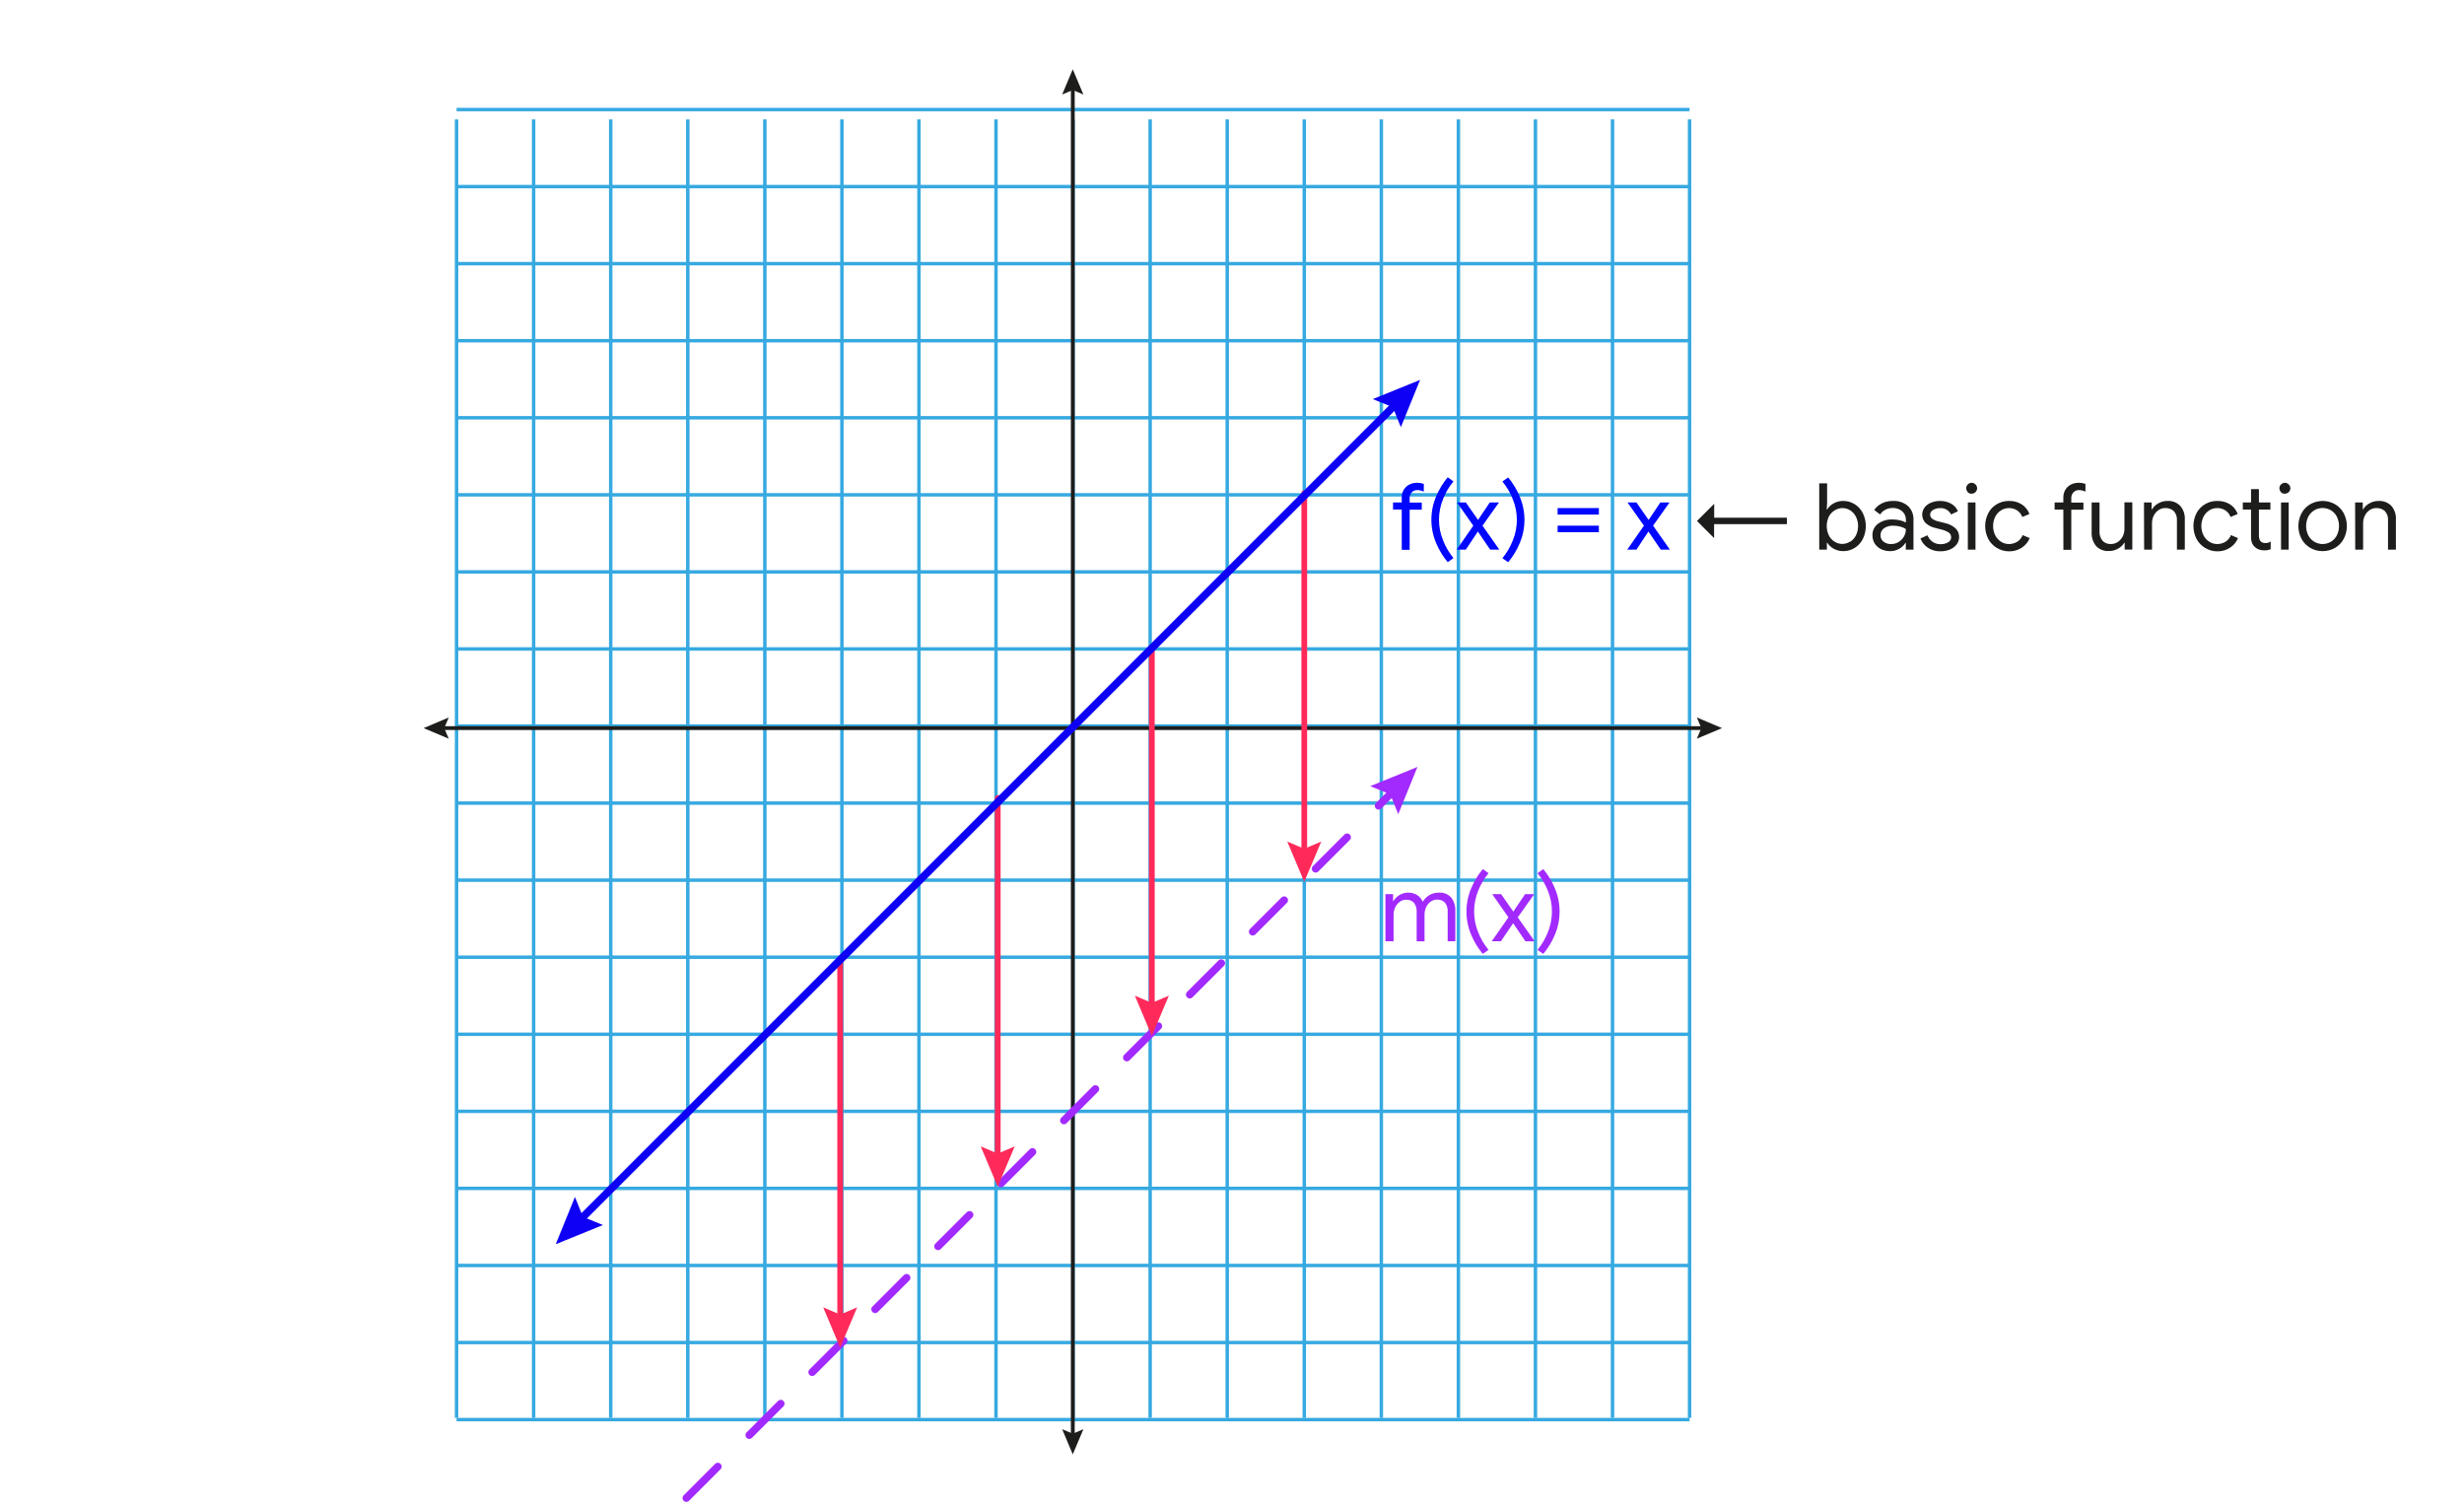
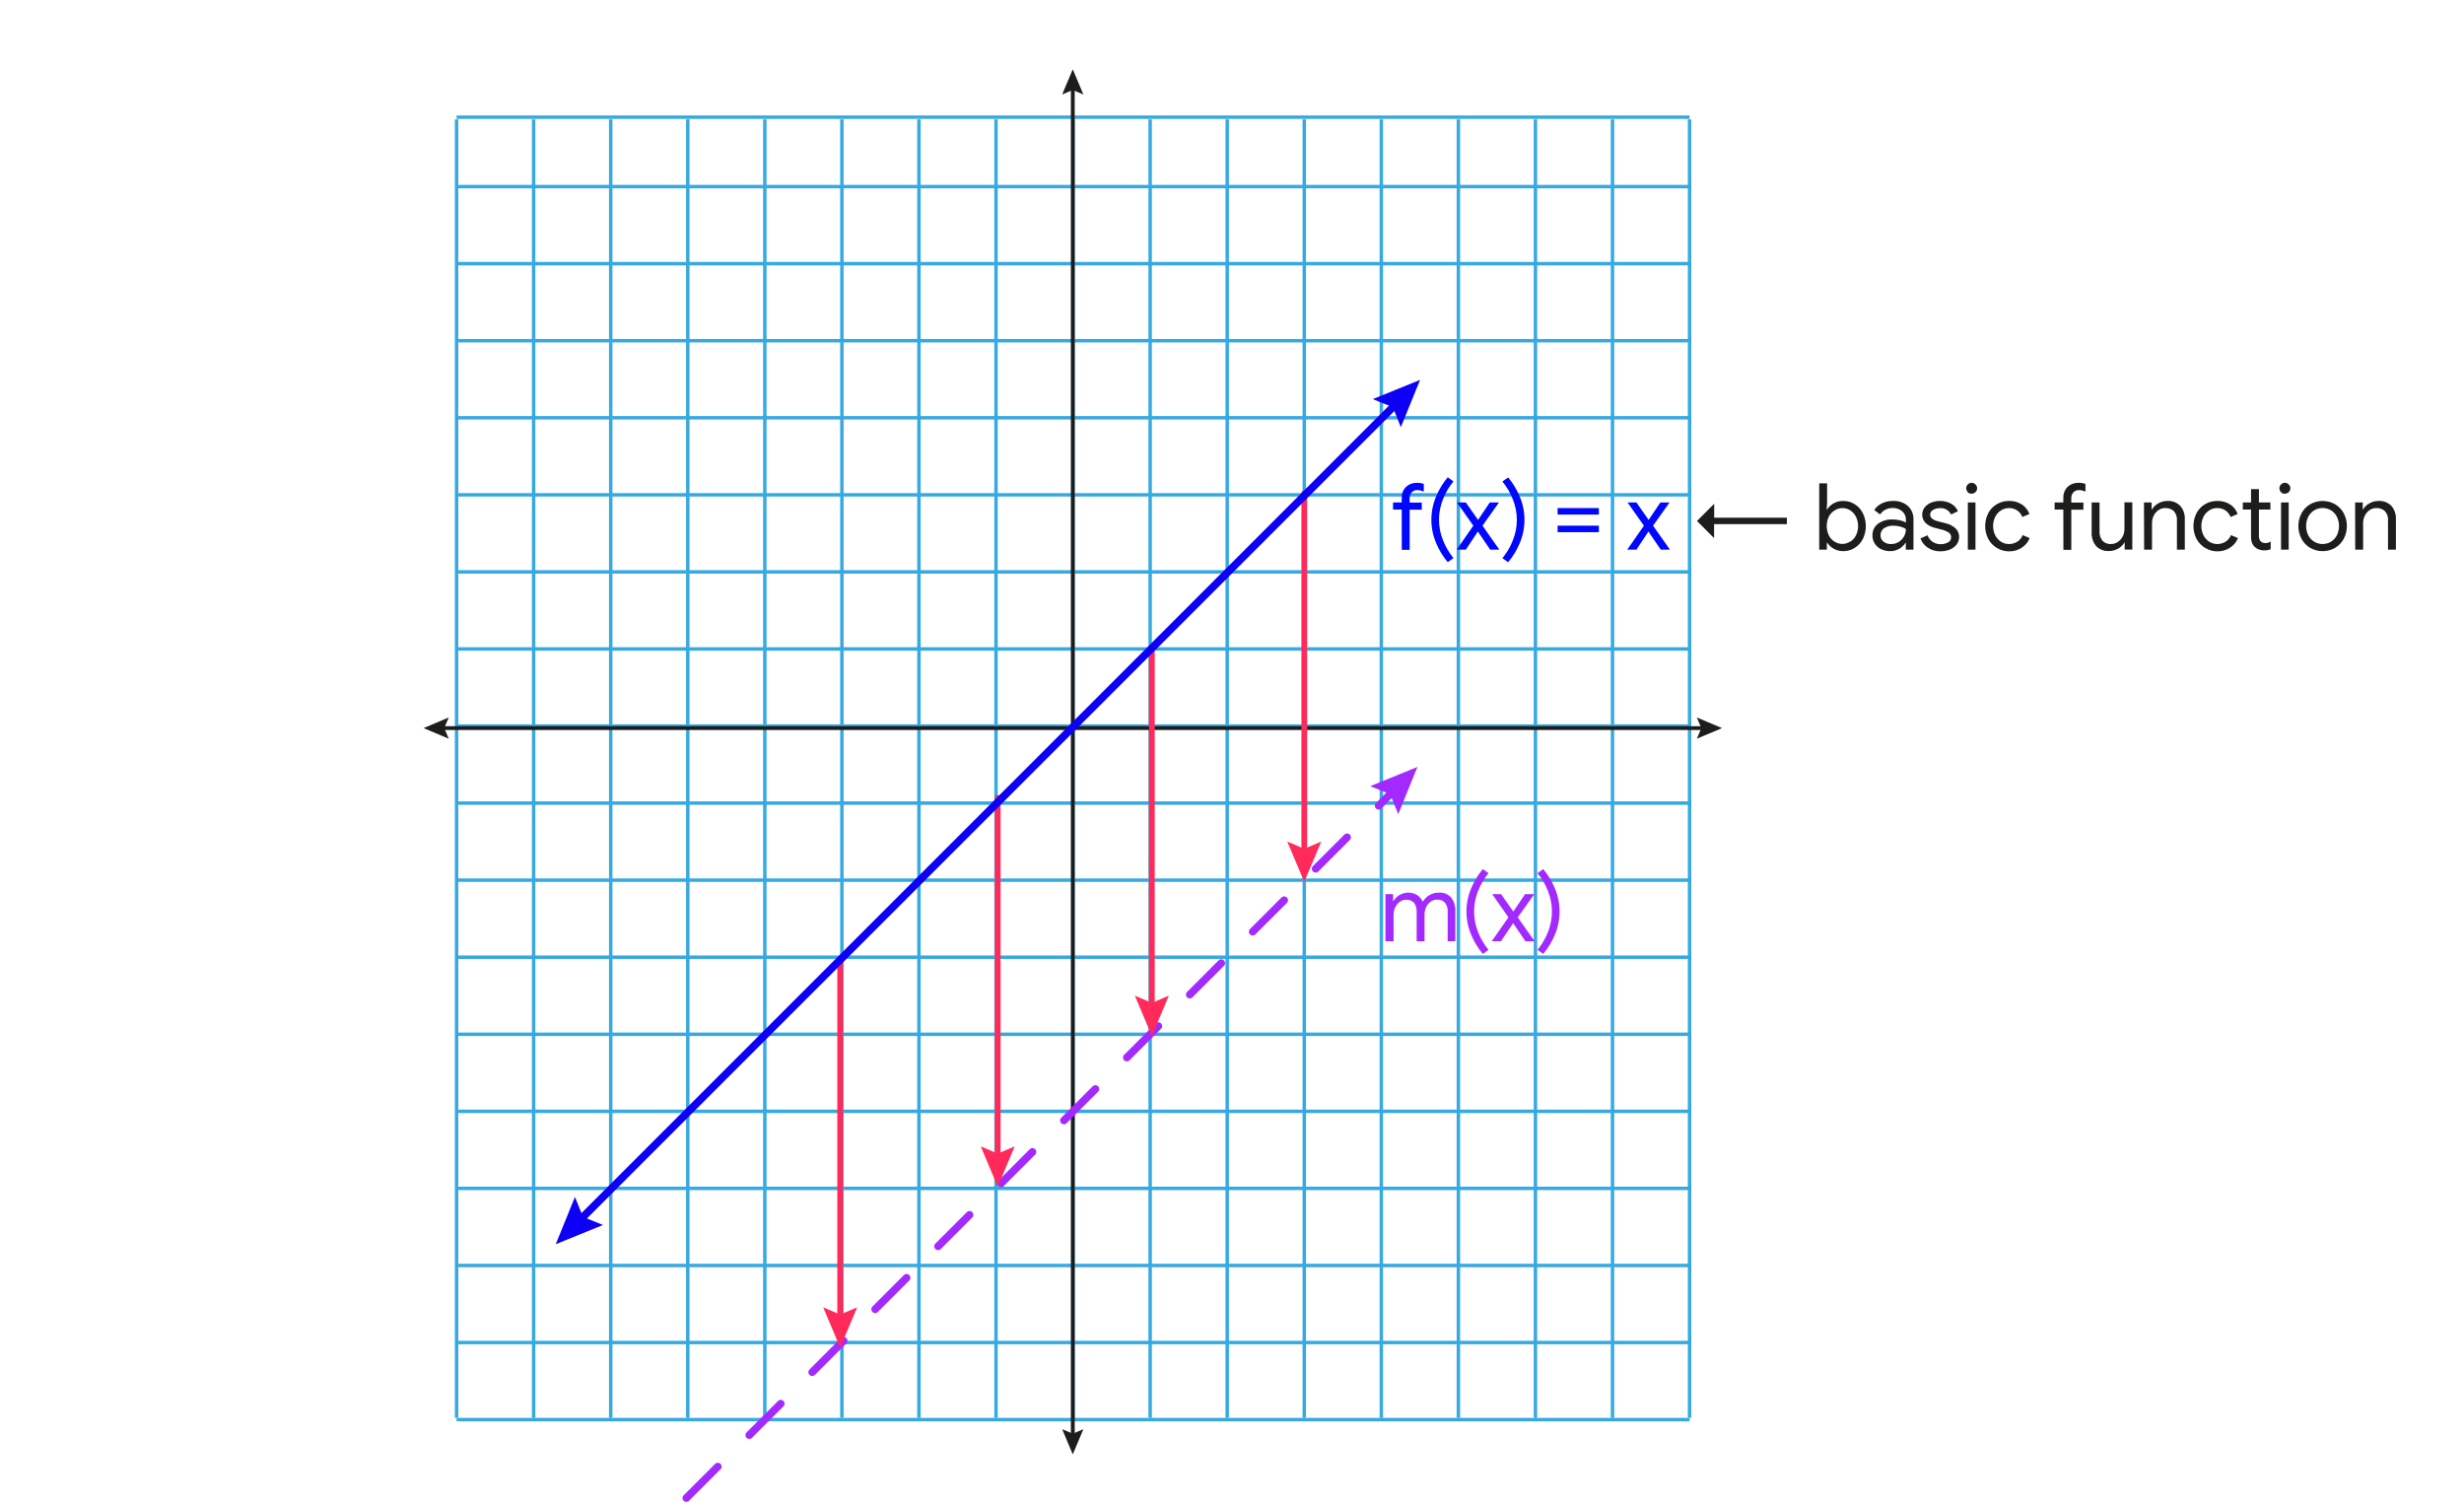
<svg xmlns="http://www.w3.org/2000/svg" id="Mathematic_Background" data-name="Mathematic Background" viewBox="0 0 644 393.5">
  <defs>
    <style>.cls-1{fill:#36a9e1;}.cls-10,.cls-2,.cls-5,.cls-6,.cls-8{fill:none;stroke-linecap:round;stroke-linejoin:round;}.cls-2{stroke:#1d1d1b;}.cls-3{fill:#1d1d1b;}.cls-4{fill:#7f8c8d;}.cls-5,.cls-6{stroke:#a22aff;}.cls-10,.cls-5,.cls-6{stroke-width:2px;}.cls-5{stroke-dasharray:11.63 11.63;}.cls-7{fill:#a22aff;}.cls-8{stroke:#ff2a5a;stroke-width:1.5px;}.cls-9{fill:#ff2a5a;}.cls-10{stroke:#0d00f4;}.cls-11{fill:#0d00f4;}.cls-12{fill:#0007ff;}</style>
  </defs>
  <rect class="cls-1" x="119.33" y="370.58" width="322.26" height="0.9" />
  <rect class="cls-1" x="119.33" y="350.44" width="322.26" height="0.9" />
  <rect class="cls-1" x="119.33" y="330.3" width="322.26" height="0.9" />
  <rect class="cls-1" x="119.33" y="310.15" width="322.26" height="0.9" />
  <rect class="cls-1" x="119.33" y="290.01" width="322.26" height="0.9" />
  <rect class="cls-1" x="119.33" y="269.87" width="322.26" height="0.9" />
  <rect class="cls-1" x="119.33" y="249.73" width="322.26" height="0.9" />
  <rect class="cls-1" x="119.33" y="229.59" width="322.26" height="0.9" />
  <rect class="cls-1" x="119.33" y="209.45" width="322.26" height="0.9" />
  <rect class="cls-1" x="119.33" y="189.31" width="322.26" height="0.9" />
  <rect class="cls-1" x="119.33" y="169.16" width="322.26" height="0.9" />
  <rect class="cls-1" x="119.33" y="149.02" width="322.26" height="0.9" />
  <rect class="cls-1" x="119.33" y="128.88" width="322.26" height="0.9" />
  <rect class="cls-1" x="119.33" y="108.74" width="322.26" height="0.9" />
  <rect class="cls-1" x="119.33" y="88.6" width="322.26" height="0.9" />
  <rect class="cls-1" x="119.33" y="68.46" width="322.26" height="0.9" />
  <rect class="cls-1" x="119.33" y="48.32" width="322.26" height="0.9" />
-   <rect class="cls-1" x="119.33" y="28.18" width="322.26" height="0.9" />
+   <rect class="cls-1" x="119.33" y="30.18" width="322.26" height="0.9" />
  <rect class="cls-1" x="441.14" y="31.21" width="0.9" height="339.37" />
  <rect class="cls-1" x="421" y="31.21" width="0.9" height="339.37" />
  <rect class="cls-1" x="400.86" y="31.21" width="0.9" height="339.37" />
  <rect class="cls-1" x="380.72" y="31.21" width="0.9" height="339.37" />
  <rect class="cls-1" x="360.58" y="31.21" width="0.9" height="339.37" />
  <rect class="cls-1" x="340.44" y="31.21" width="0.9" height="339.37" />
  <rect class="cls-1" x="320.3" y="31.21" width="0.9" height="339.37" />
  <rect class="cls-1" x="300.16" y="31.21" width="0.9" height="339.37" />
  <rect class="cls-1" x="280.01" y="31.21" width="0.9" height="339.37" />
  <rect class="cls-1" x="259.87" y="31.21" width="0.9" height="339.37" />
  <rect class="cls-1" x="239.73" y="31.21" width="0.9" height="339.37" />
  <rect class="cls-1" x="219.59" y="31.21" width="0.9" height="339.37" />
  <rect class="cls-1" x="199.45" y="31.21" width="0.9" height="339.37" />
  <rect class="cls-1" x="179.31" y="31.21" width="0.9" height="339.37" />
  <rect class="cls-1" x="159.17" y="31.21" width="0.9" height="339.37" />
  <rect class="cls-1" x="139.02" y="31.21" width="0.9" height="339.37" />
  <rect class="cls-1" x="118.88" y="31.21" width="0.9" height="339.37" />
  <line class="cls-2" x1="280.39" y1="22.59" x2="280.39" y2="375.64" />
  <polygon class="cls-3" points="277.61 24.7 280.38 23.52 283.16 24.7 280.38 18.11 277.61 24.7" />
  <polygon class="cls-3" points="277.61 373.54 280.38 374.71 283.16 373.54 280.38 380.12 277.61 373.54" />
  <line class="cls-2" x1="445.6" y1="190.3" x2="115.18" y2="190.3" />
  <polygon class="cls-3" points="443.49 187.52 444.67 190.3 443.49 193.07 450.07 190.3 443.49 187.52" />
  <polygon class="cls-3" points="117.29 187.52 116.11 190.3 117.29 193.07 110.71 190.3 117.29 187.52" />
  <line class="cls-4" x1="144.57" y1="426.35" x2="370.47" y2="200.45" />
  <line class="cls-5" x1="162.94" y1="407.98" x2="356.21" y2="214.71" />
  <line class="cls-6" x1="360.32" y1="210.6" x2="364.56" y2="206.36" />
  <polygon class="cls-7" points="365.45 212.8 363.34 207.58 358.12 205.47 370.47 200.45 365.45 212.8" />
  <line class="cls-8" x1="219.59" y1="250.63" x2="219.59" y2="345.06" />
  <polygon class="cls-9" points="215.15 341.69 219.59 343.58 224.03 341.69 219.59 352.23 215.15 341.69" />
  <line class="cls-8" x1="260.77" y1="208.55" x2="260.77" y2="302.99" />
  <polygon class="cls-9" points="256.32 299.62 260.77 301.51 265.21 299.62 260.77 310.15 256.32 299.62" />
  <line class="cls-8" x1="301.05" y1="169.16" x2="301.05" y2="263.6" />
  <polygon class="cls-9" points="296.61 260.23 301.05 262.12 305.49 260.23 301.05 270.77 296.61 260.23" />
  <line class="cls-8" x1="340.89" y1="128.88" x2="340.89" y2="223.32" />
  <polygon class="cls-9" points="336.44 219.95 340.88 221.84 345.33 219.95 340.88 230.48 336.44 219.95" />
  <line class="cls-4" x1="145.25" y1="325.2" x2="371.16" y2="99.29" />
  <line class="cls-10" x1="151.16" y1="319.29" x2="365.25" y2="105.2" />
  <polygon class="cls-11" points="157.6 320.17 152.38 318.06 150.27 312.84 145.25 325.19 157.6 320.17" />
  <polygon class="cls-11" points="366.13 111.64 364.02 106.42 358.8 104.31 371.16 99.29 366.13 111.64" />
  <path class="cls-12" d="M366.36,133.18h-2.27v-1.86h2.27V130a3.79,3.79,0,0,1,.54-2,3.59,3.59,0,0,1,1.42-1.34,4.15,4.15,0,0,1,2-.47,5,5,0,0,1,1.81.29v2a6.65,6.65,0,0,0-.82-.28,3.51,3.51,0,0,0-.92-.11,1.91,1.91,0,0,0-1.38.57,2.11,2.11,0,0,0-.58,1.58v1.12h3.17v1.86h-3.17v10.48h-2.06Z" />
  <path class="cls-12" d="M375.38,142a15.57,15.57,0,0,1,0-12.32,19.36,19.36,0,0,1,3-4.93l1.5,1.07a16.69,16.69,0,0,0-2.71,4.61,14.21,14.21,0,0,0,0,10.82,17,17,0,0,0,2.71,4.61l-1.5,1.06A19.12,19.12,0,0,1,375.38,142Z" />
  <path class="cls-12" d="M385.07,137.39l-4.28-6.07h2.32l3.2,4.57,3.07-4.57h2.4l-4.31,6.07,4.4,6.27h-2.39l-3.22-4.74-3.15,4.74h-2.39Z" />
  <path class="cls-12" d="M392.67,145.89a17,17,0,0,0,2.71-4.61,14.21,14.21,0,0,0,0-10.82,16.69,16.69,0,0,0-2.71-4.61l1.5-1.07a19.36,19.36,0,0,1,3,4.93,15.57,15.57,0,0,1,0,12.32,19.12,19.12,0,0,1-3,4.92Z" />
  <path class="cls-12" d="M407.1,132.79h10.79v1.7H407.1Zm0,4.6h10.79v1.7H407.1Z" />
  <path class="cls-12" d="M429.66,137.39l-4.29-6.07h2.33l3.19,4.57,3.07-4.57h2.4l-4.31,6.07,4.41,6.27h-2.4l-3.22-4.74-3.14,4.74h-2.4Z" />
  <path class="cls-3" d="M443.53,136.16l4.5-4.5v3.65h19V137H448v3.65Z" />
  <path class="cls-3" d="M479.26,143.41a4.55,4.55,0,0,1-1.68-1.56h-.1v1.81h-2V126.33h2.06v5.11l-.1,1.72h.1a4.46,4.46,0,0,1,1.68-1.59,5,5,0,0,1,2.53-.64,5.49,5.49,0,0,1,3,.85,5.78,5.78,0,0,1,2.13,2.35,7.67,7.67,0,0,1,0,6.74,5.78,5.78,0,0,1-2.13,2.33,5.49,5.49,0,0,1-3,.85A5.11,5.11,0,0,1,479.26,143.41Zm4.3-1.81a4.17,4.17,0,0,0,1.51-1.65,5.59,5.59,0,0,0,0-4.92,4.2,4.2,0,0,0-1.51-1.66,3.77,3.77,0,0,0-4,0A4.14,4.14,0,0,0,478,135a5.73,5.73,0,0,0,0,4.94,4,4,0,0,0,1.5,1.64,3.72,3.72,0,0,0,4,0Z" />
  <path class="cls-3" d="M491.62,143.52a4.07,4.07,0,0,1-1.65-1.47,4,4,0,0,1-.58-2.12,3.61,3.61,0,0,1,1.48-3.06,6.09,6.09,0,0,1,3.73-1.1,8.52,8.52,0,0,1,2.07.24,5.36,5.36,0,0,1,1.46.56v-.75a2.78,2.78,0,0,0-1-2.22,3.63,3.63,0,0,0-2.44-.83,4.15,4.15,0,0,0-1.92.45,3.43,3.43,0,0,0-1.37,1.24l-1.55-1.16a5,5,0,0,1,2-1.74,6.28,6.28,0,0,1,2.82-.63,5.64,5.64,0,0,1,4,1.32,4.63,4.63,0,0,1,1.44,3.59v7.82h-2v-1.77H498a4.34,4.34,0,0,1-1.59,1.53,4.62,4.62,0,0,1-2.4.63A5.41,5.41,0,0,1,491.62,143.52Zm4.55-1.82a4,4,0,0,0,1.43-1.43,3.79,3.79,0,0,0,.53-2,5,5,0,0,0-1.43-.63,6.51,6.51,0,0,0-1.79-.24,4,4,0,0,0-2.55.7,2.23,2.23,0,0,0-.86,1.82,2,2,0,0,0,.77,1.64,3,3,0,0,0,2,.63A3.68,3.68,0,0,0,496.17,141.7Z" />
  <path class="cls-3" d="M503.82,143.12a5.07,5.07,0,0,1-1.89-2.39l1.84-.82a3.69,3.69,0,0,0,1.37,1.72,3.53,3.53,0,0,0,2,.6,3.88,3.88,0,0,0,2-.47,1.46,1.46,0,0,0,.82-1.34,1.49,1.49,0,0,0-.65-1.25,6.26,6.26,0,0,0-2.06-.81l-1.5-.39a5.4,5.4,0,0,1-2.42-1.23,3.13,3.13,0,0,1-.3-4.13,4,4,0,0,1,1.7-1.24,6,6,0,0,1,2.3-.44,5.9,5.9,0,0,1,2.9.7,4,4,0,0,1,1.8,2l-1.79.83a3,3,0,0,0-2.93-1.65,3.35,3.35,0,0,0-1.78.47,1.39,1.39,0,0,0-.76,1.2,1.35,1.35,0,0,0,.53,1.1,4.3,4.3,0,0,0,1.6.69l1.79.46a5.84,5.84,0,0,1,2.73,1.37,3,3,0,0,1,.92,2.21,3.18,3.18,0,0,1-.65,2,4.26,4.26,0,0,1-1.77,1.32,6.32,6.32,0,0,1-2.47.46A5.64,5.64,0,0,1,503.82,143.12Z" />
  <path class="cls-3" d="M514.32,128.61a1.42,1.42,0,0,1-.43-1,1.37,1.37,0,0,1,.43-1,1.42,1.42,0,0,1,1-.43,1.44,1.44,0,0,1,1,.43,1.37,1.37,0,0,1,.43,1,1.45,1.45,0,0,1-.42,1,1.5,1.5,0,0,1-2.1,0Zm0,2.71h2v12.34h-2Z" />
  <path class="cls-3" d="M521.88,143.19a5.93,5.93,0,0,1-2.23-2.35,7.44,7.44,0,0,1,0-6.71,5.81,5.81,0,0,1,2.23-2.35,6.11,6.11,0,0,1,3.21-.85,5.87,5.87,0,0,1,3.38.93,5.13,5.13,0,0,1,1.95,2.48l-1.86.78a3.63,3.63,0,0,0-1.37-1.73,3.9,3.9,0,0,0-2.19-.6,3.74,3.74,0,0,0-2,.6,4.24,4.24,0,0,0-1.51,1.65,5.53,5.53,0,0,0,0,4.89,4.27,4.27,0,0,0,1.51,1.66,3.74,3.74,0,0,0,2,.6,4.11,4.11,0,0,0,2.25-.61,3.57,3.57,0,0,0,1.4-1.72l1.84.78a5.38,5.38,0,0,1-2,2.46,5.87,5.87,0,0,1-3.38,1A6.12,6.12,0,0,1,521.88,143.19Z" />
  <path class="cls-3" d="M539.28,133.18H537v-1.86h2.28V130a3.87,3.87,0,0,1,.53-2,3.61,3.61,0,0,1,1.43-1.34,4.13,4.13,0,0,1,2-.47,5,5,0,0,1,1.82.29v2a7.27,7.27,0,0,0-.82-.28,3.57,3.57,0,0,0-.92-.11,1.88,1.88,0,0,0-1.38.57,2.11,2.11,0,0,0-.58,1.58v1.12h3.17v1.86h-3.17v10.48h-2.06Z" />
  <path class="cls-3" d="M547.86,142.74a5.29,5.29,0,0,1-1.18-3.65v-7.77h2.06v7.45a3.62,3.62,0,0,0,.8,2.59,2.86,2.86,0,0,0,2.16.83,3.21,3.21,0,0,0,1.85-.56,3.84,3.84,0,0,0,1.26-1.45,4.3,4.3,0,0,0,.44-1.89v-7h2.06v12.34h-2v-1.79h-.1a4.12,4.12,0,0,1-1.62,1.55,4.73,4.73,0,0,1-2.37.63A4.33,4.33,0,0,1,547.86,142.74Z" />
  <path class="cls-3" d="M560.36,131.32h2v1.81h.1a4.21,4.21,0,0,1,1.62-1.56,4.64,4.64,0,0,1,2.37-.64,4.32,4.32,0,0,1,3.4,1.3,5,5,0,0,1,1.18,3.52v7.91h-2.06v-7.6a3.32,3.32,0,0,0-.82-2.49,3.15,3.15,0,0,0-2.26-.78,3,3,0,0,0-1.77.56,3.72,3.72,0,0,0-1.23,1.46,4.36,4.36,0,0,0-.43,1.9v6.95h-2.06Z" />
  <path class="cls-3" d="M576.31,143.19a6.07,6.07,0,0,1-2.23-2.35,7.44,7.44,0,0,1,0-6.71,5.94,5.94,0,0,1,2.23-2.35,6.12,6.12,0,0,1,3.22-.85,5.89,5.89,0,0,1,3.38.93,5.06,5.06,0,0,1,1.94,2.48l-1.86.78a3.57,3.57,0,0,0-1.37-1.73,3.86,3.86,0,0,0-2.19-.6,3.73,3.73,0,0,0-2,.6,4.24,4.24,0,0,0-1.51,1.65,5.53,5.53,0,0,0,0,4.89,4.27,4.27,0,0,0,1.51,1.66,3.73,3.73,0,0,0,2,.6,4.11,4.11,0,0,0,2.25-.61,3.65,3.65,0,0,0,1.41-1.72l1.84.78a5.45,5.45,0,0,1-2,2.46,5.89,5.89,0,0,1-3.38,1A6.13,6.13,0,0,1,576.31,143.19Z" />
  <path class="cls-3" d="M590.38,143.61a3.26,3.26,0,0,1-1.07-.65,3,3,0,0,1-.73-1.07,4,4,0,0,1-.24-1.47v-7.24h-2.15v-1.86h2.15v-3.49h2.06v3.49h3v1.86h-3v6.73a2.43,2.43,0,0,0,.38,1.5,1.67,1.67,0,0,0,1.34.53,2.45,2.45,0,0,0,1.35-.41v2a3.36,3.36,0,0,1-.74.24,5,5,0,0,1-1,.08A4,4,0,0,1,590.38,143.61Z" />
  <path class="cls-3" d="M596.18,128.61a1.42,1.42,0,0,1-.43-1,1.37,1.37,0,0,1,.43-1,1.42,1.42,0,0,1,1-.43,1.4,1.4,0,0,1,1,.43,1.38,1.38,0,0,1,.44,1,1.45,1.45,0,0,1-.42,1,1.5,1.5,0,0,1-2.1,0Zm0,2.71h2v12.34h-2Z" />
  <path class="cls-3" d="M603.78,143.18a6.06,6.06,0,0,1-2.26-2.37,7.21,7.21,0,0,1,0-6.64,6.06,6.06,0,0,1,2.26-2.37,6.58,6.58,0,0,1,6.54,0,6.06,6.06,0,0,1,2.26,2.37,7.21,7.21,0,0,1,0,6.64,6.06,6.06,0,0,1-2.26,2.37,6.58,6.58,0,0,1-6.54,0Zm5.39-1.56a4.21,4.21,0,0,0,1.57-1.64,5.55,5.55,0,0,0,0-5,4.21,4.21,0,0,0-1.57-1.64,4.25,4.25,0,0,0-4.25,0,4.25,4.25,0,0,0-1.59,1.64,5.55,5.55,0,0,0,0,5,4.25,4.25,0,0,0,1.59,1.64,4.25,4.25,0,0,0,4.25,0Z" />
  <path class="cls-3" d="M615.54,131.32h2v1.81h.09a4.21,4.21,0,0,1,1.62-1.56,4.7,4.7,0,0,1,2.38-.64,4.35,4.35,0,0,1,3.4,1.3,5,5,0,0,1,1.17,3.52v7.91h-2.06v-7.6a3.28,3.28,0,0,0-.82-2.49,3.14,3.14,0,0,0-2.25-.78,3,3,0,0,0-1.78.56,3.78,3.78,0,0,0-1.22,1.46,4.37,4.37,0,0,0-.44,1.9v6.95h-2.06Z" />
  <path class="cls-7" d="M362.1,233.69h2v1.81h.1a4.51,4.51,0,0,1,6.21-1.55,3.7,3.7,0,0,1,1.44,1.74,5.14,5.14,0,0,1,1.73-1.74,4.79,4.79,0,0,1,2.51-.65,3.93,3.93,0,0,1,3.2,1.29,5.36,5.36,0,0,1,1.08,3.53V246h-2v-7.6a3.61,3.61,0,0,0-.71-2.49,2.64,2.64,0,0,0-2.08-.78,2.86,2.86,0,0,0-1.67.53,3.66,3.66,0,0,0-1.17,1.43,4.54,4.54,0,0,0-.42,1.94v7h-2.06v-7.58a3.71,3.71,0,0,0-.7-2.51,2.64,2.64,0,0,0-2.06-.78,2.74,2.74,0,0,0-1.67.55,3.69,3.69,0,0,0-1.18,1.45,4.55,4.55,0,0,0-.42,2V246H362.1Z" />
  <path class="cls-7" d="M384.55,244.4a15.57,15.57,0,0,1,0-12.32,19.36,19.36,0,0,1,3-4.93l1.5,1.07a16.69,16.69,0,0,0-2.71,4.61,14.34,14.34,0,0,0,0,10.82,17,17,0,0,0,2.71,4.61l-1.5,1.06A19.29,19.29,0,0,1,384.55,244.4Z" />
  <path class="cls-7" d="M394.25,239.76,390,233.69h2.33l3.19,4.57,3.08-4.57H401l-4.31,6.07,4.41,6.27h-2.4l-3.22-4.74L392.29,246h-2.4Z" />
  <path class="cls-7" d="M401.85,248.26a17.25,17.25,0,0,0,2.71-4.61,14.34,14.34,0,0,0,0-10.82,16.94,16.94,0,0,0-2.71-4.61l1.5-1.07a19.36,19.36,0,0,1,3,4.93,15.57,15.57,0,0,1,0,12.32,19.29,19.29,0,0,1-3,4.92Z" />
</svg>
